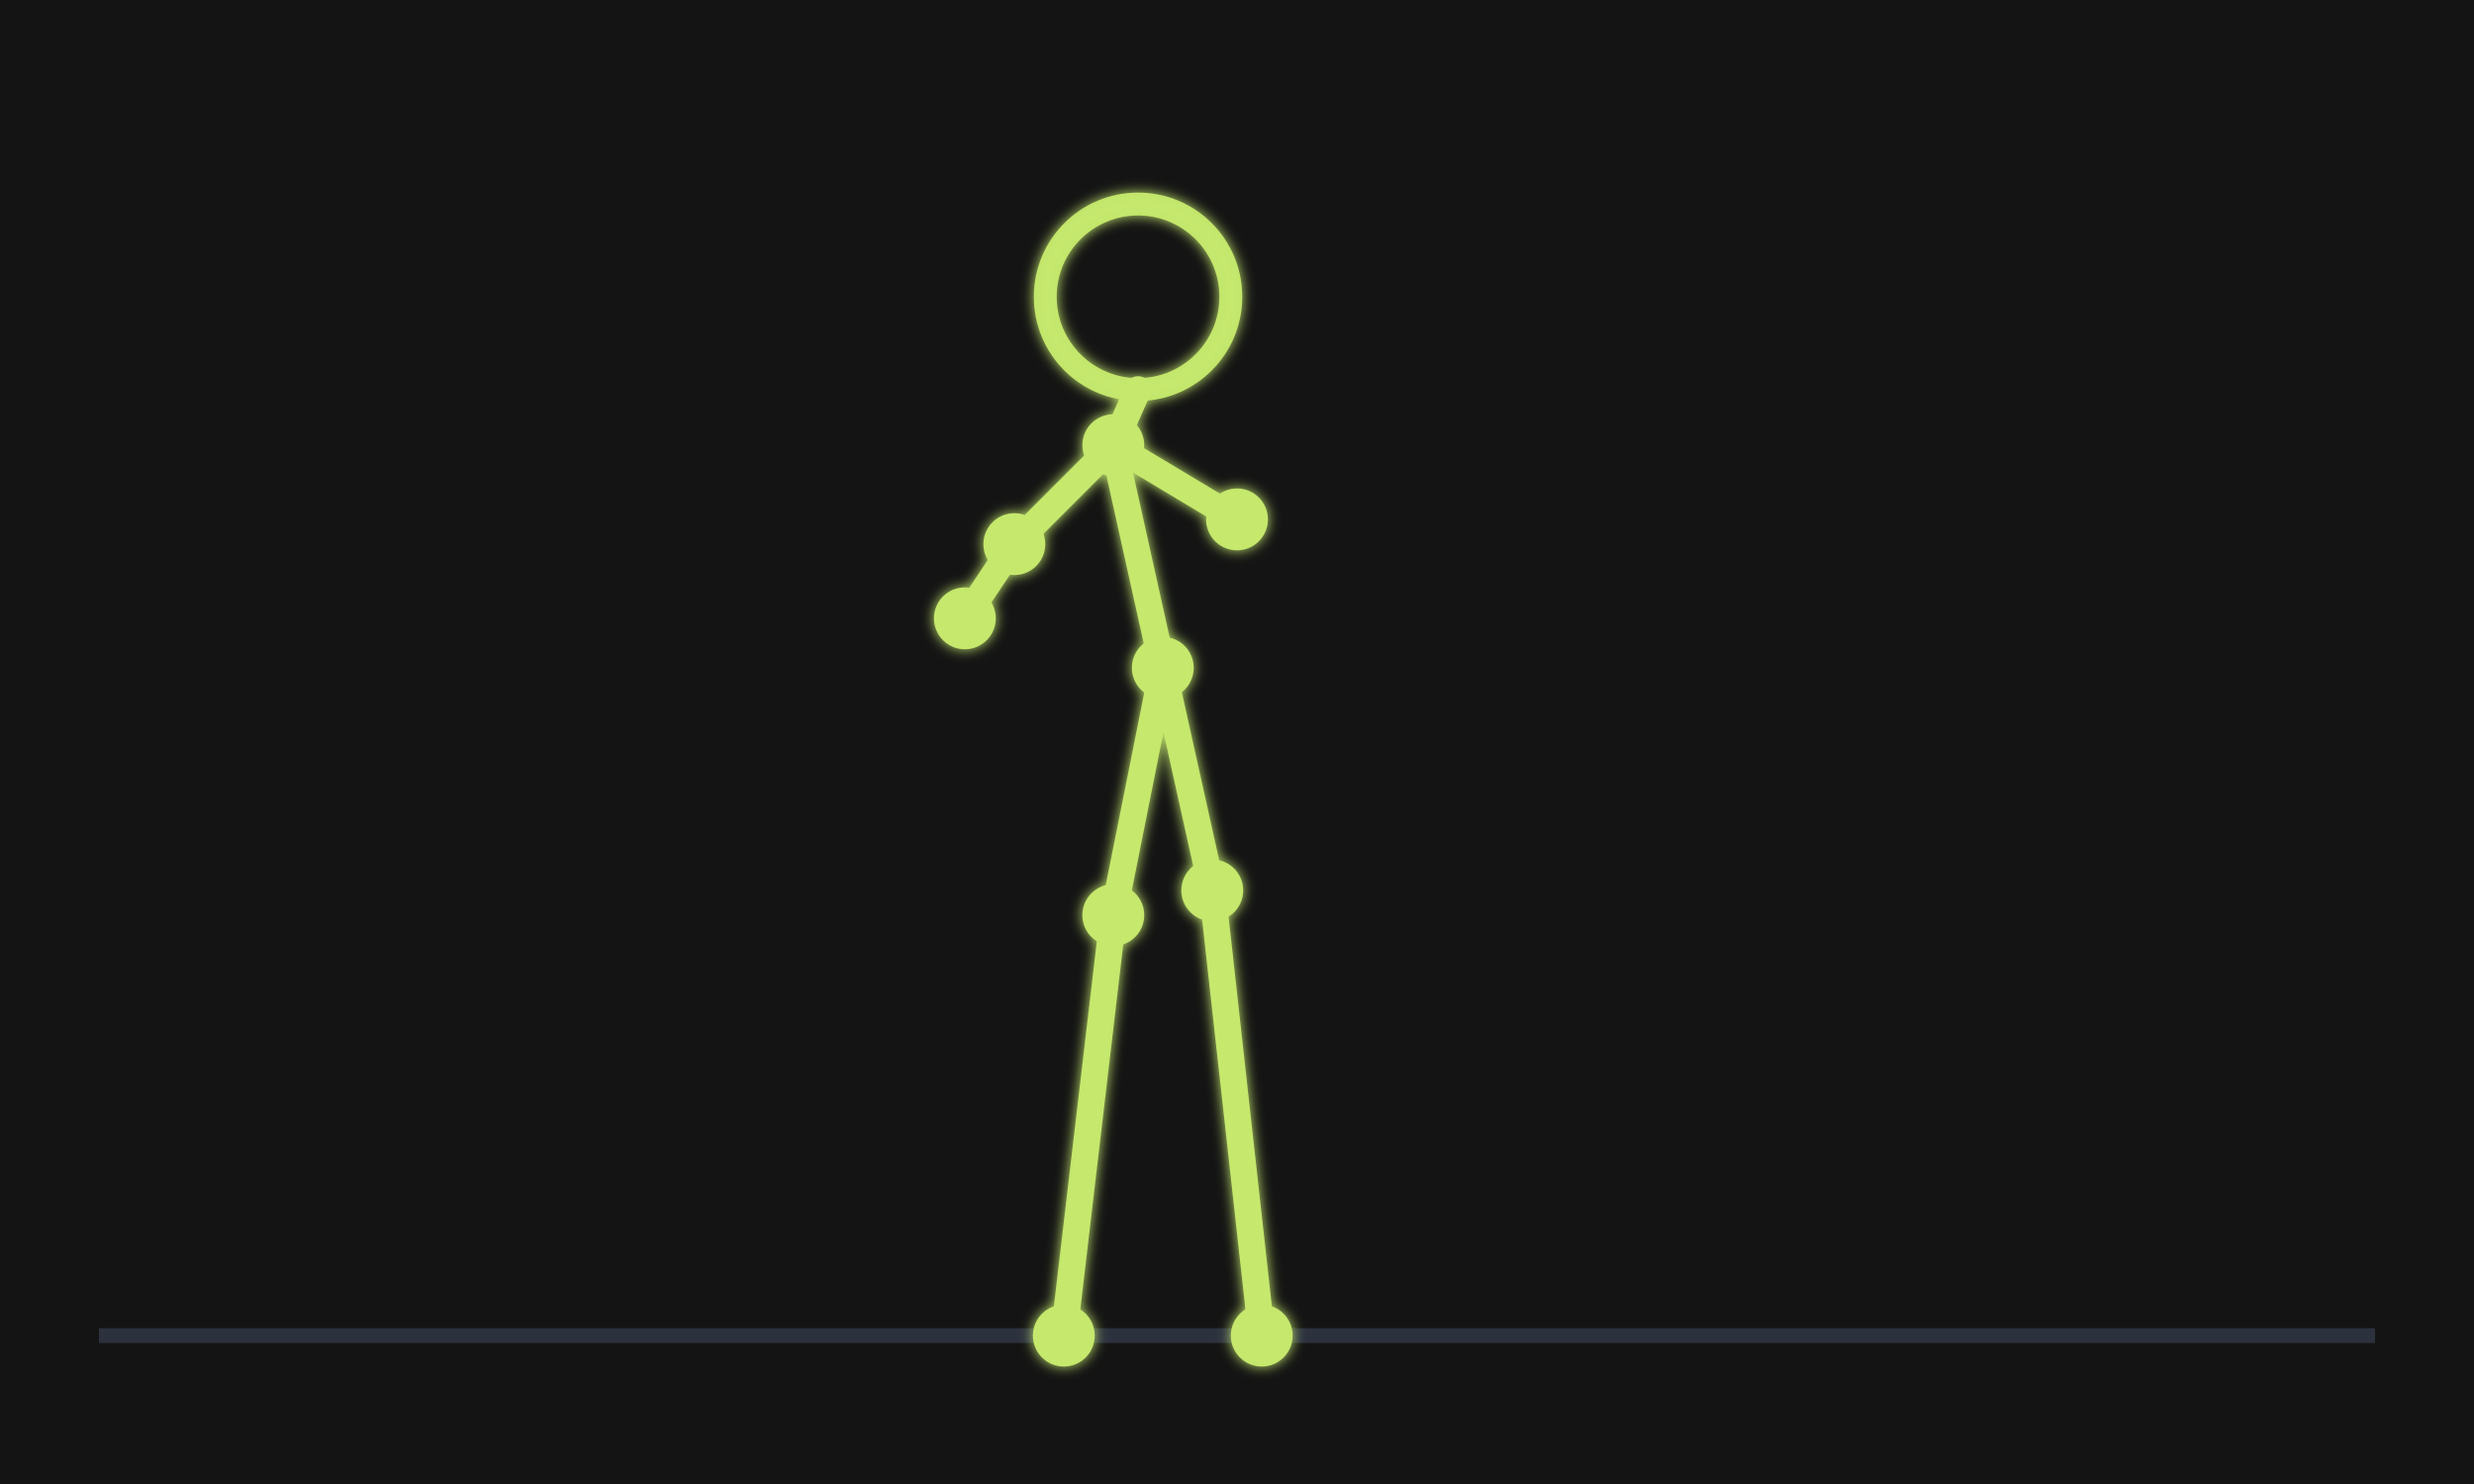
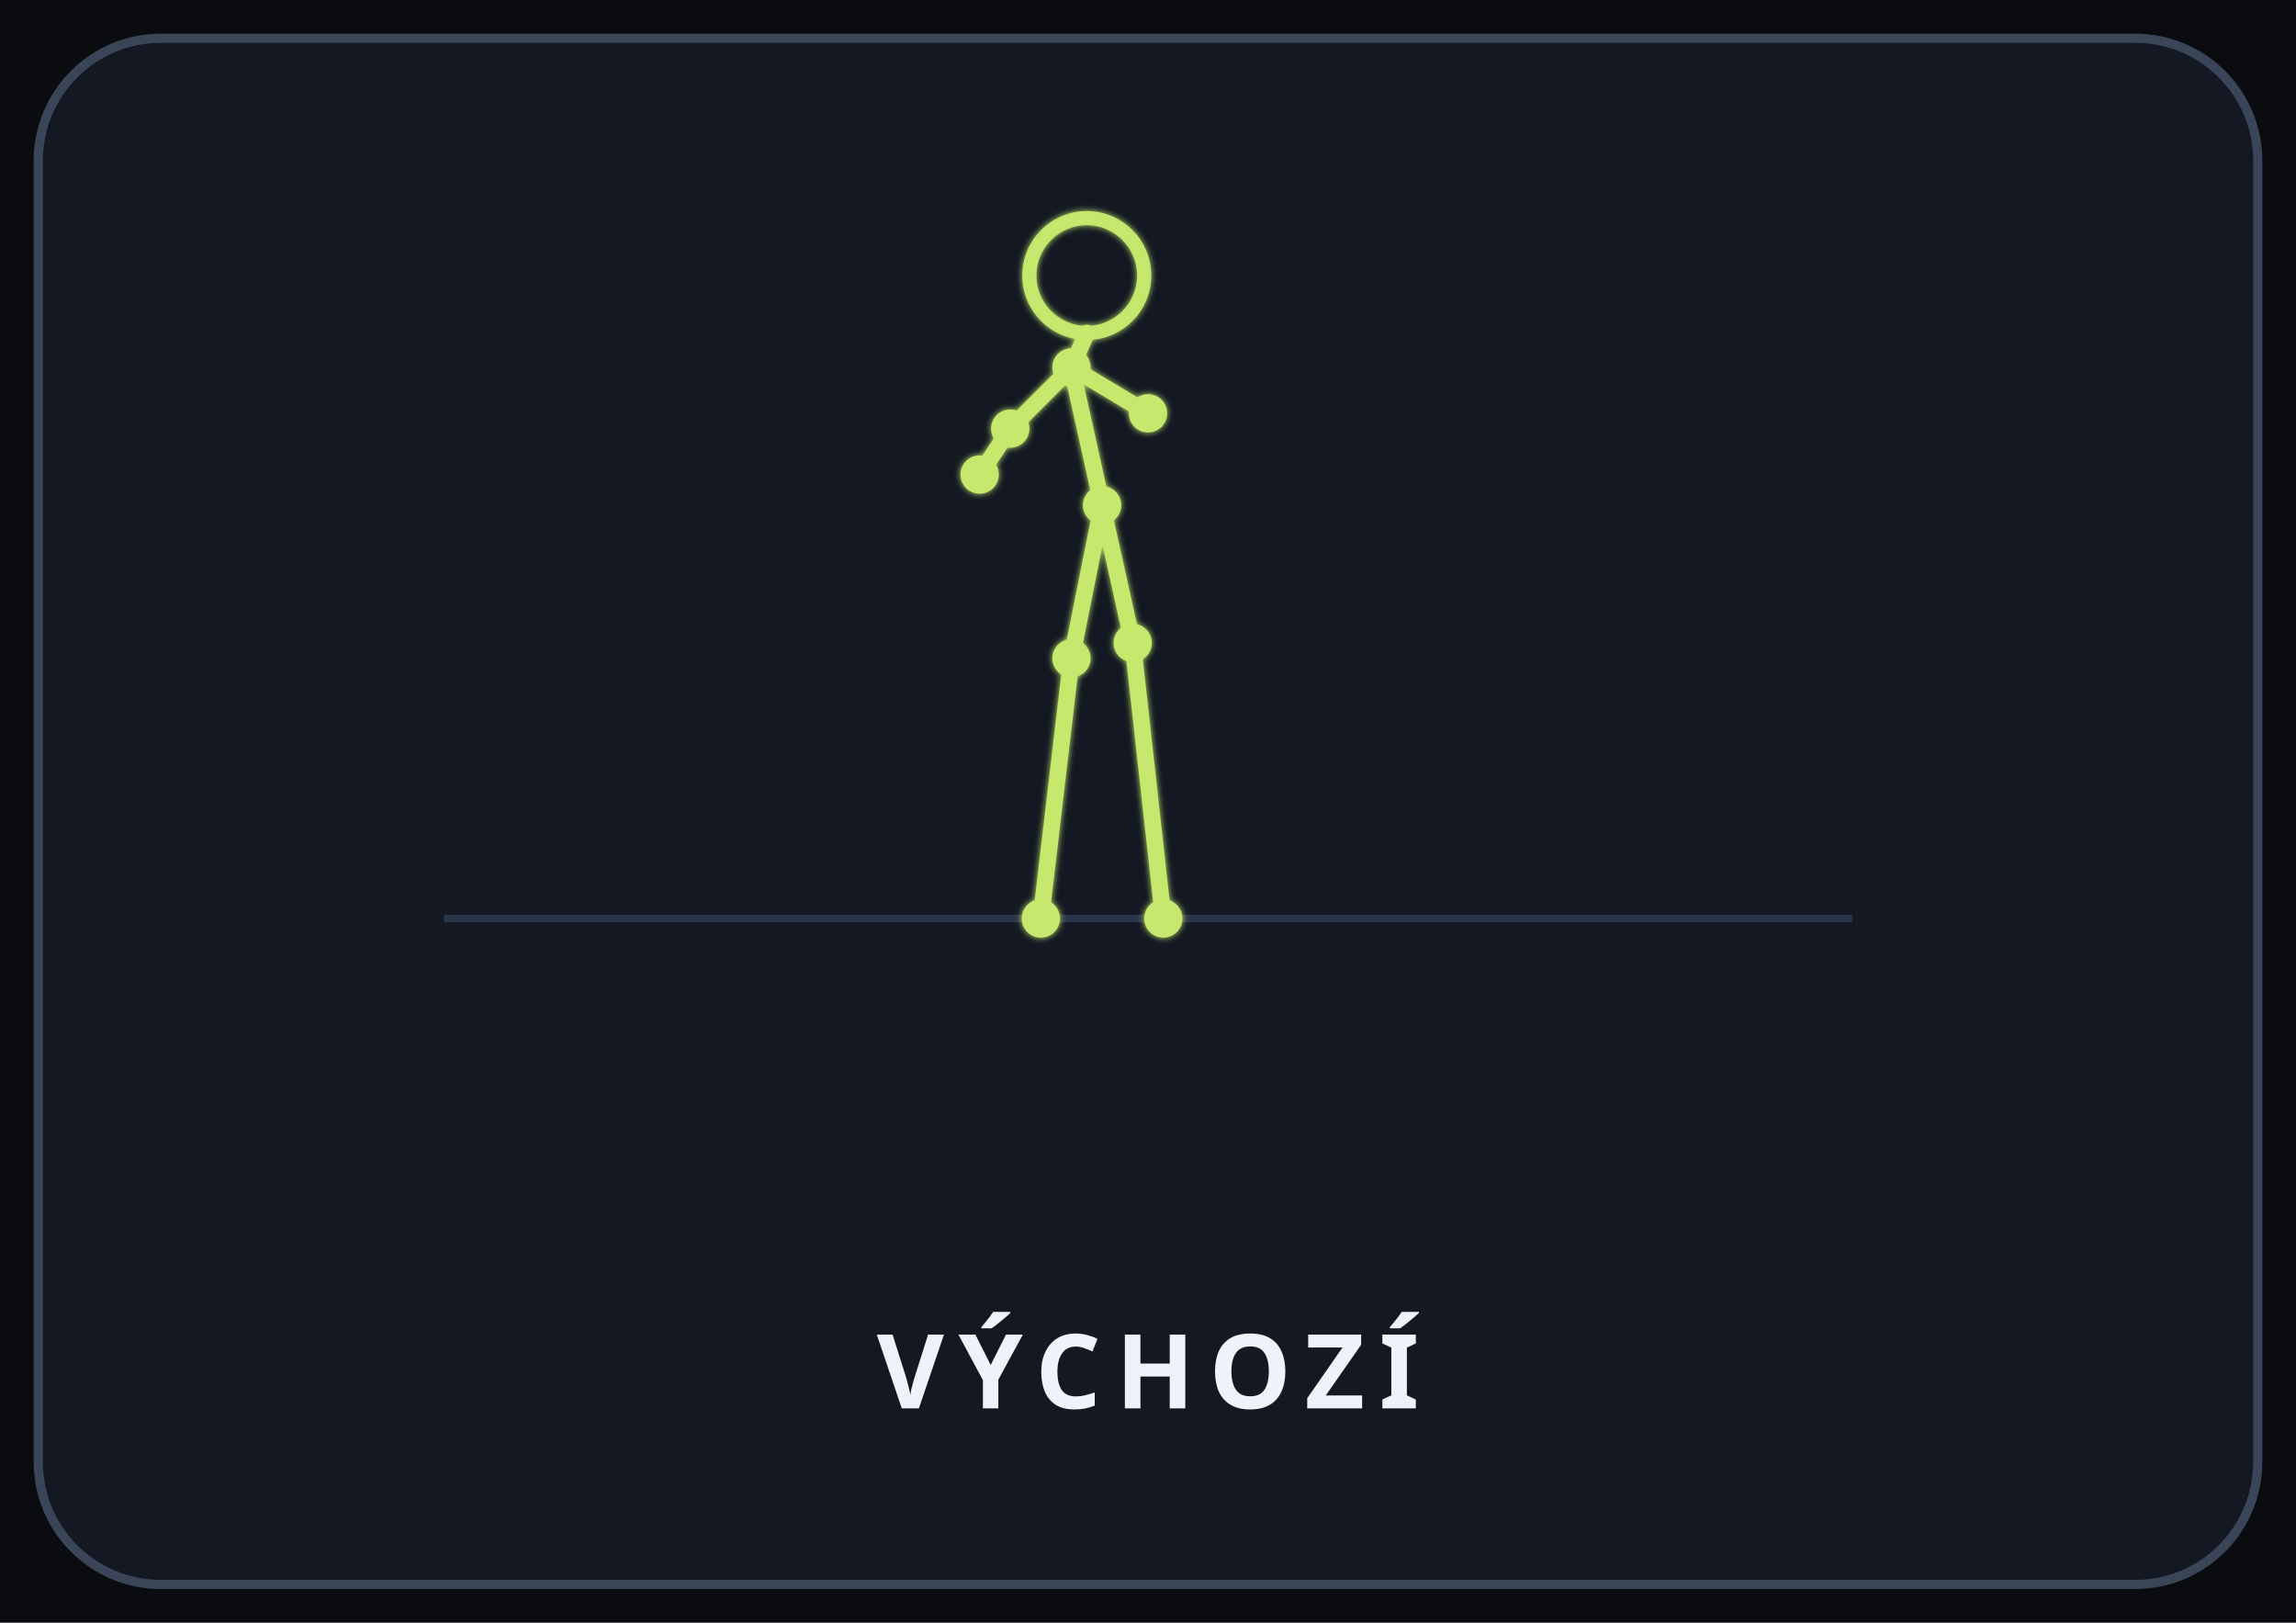
- <svg xmlns="http://www.w3.org/2000/svg" viewBox="0 0 200 120" fill="none" aria-hidden="true">
+ <svg xmlns="http://www.w3.org/2000/svg" viewBox="0 0 300 212" fill="none" aria-hidden="true">
  <defs>
-     <filter id="sfGlow" x="-35%" y="-35%" width="170%" height="170%">
-       <feGaussianBlur stdDeviation="0.5" result="b" />
+     <filter id="sfGlow" x="-40%" y="-40%" width="180%" height="180%">
+       <feGaussianBlur stdDeviation="0.45" result="b" />
      <feMerge>
        <feMergeNode in="b" />
        <feMergeNode in="SourceGraphic" />
      </feMerge>
    </filter>
  </defs>
-   <rect width="200" height="120" fill="#141414" />
-   <line x1="8" y1="108" x2="192" y2="108" stroke="#4a5570" stroke-width="1.2" opacity="0.45" />
-   <g filter="url(#sfGlow)">
-     <circle cx="92" cy="24" r="7.5" stroke="#c5e86d" stroke-width="1.85" fill="none" opacity="0.98" />
-     <path d="M92 31.5 L90 36 L94 54" stroke="#c5e86d" stroke-width="2.15" stroke-linecap="round" stroke-linejoin="round" />
-     <path d="M94 54 L98 72 L102 108" stroke="#c5e86d" stroke-width="2.15" stroke-linecap="round" stroke-linejoin="round" />
-     <path d="M94 54 L90 74 L86 108" stroke="#c5e86d" stroke-width="2.15" stroke-linecap="round" stroke-linejoin="round" />
-     <path d="M90 36 L82 44 L78 50" stroke="#c5e86d" stroke-width="2.15" stroke-linecap="round" stroke-linejoin="round" />
-     <path d="M90 36 L100 42" stroke="#c5e86d" stroke-width="2.15" stroke-linecap="round" stroke-linejoin="round" />
-     <circle cx="90" cy="36" r="2.5" fill="#c5e86d" />
-     <circle cx="94" cy="54" r="2.5" fill="#c5e86d" />
-     <circle cx="98" cy="72" r="2.5" fill="#c5e86d" />
-     <circle cx="102" cy="108" r="2.5" fill="#c5e86d" />
-     <circle cx="90" cy="74" r="2.5" fill="#c5e86d" />
-     <circle cx="86" cy="108" r="2.5" fill="#c5e86d" />
-     <circle cx="82" cy="44" r="2.5" fill="#c5e86d" />
-     <circle cx="78" cy="50" r="2.5" fill="#c5e86d" />
-     <circle cx="100" cy="42" r="2.5" fill="#c5e86d" />
+   <rect width="300" height="212" fill="#0a0c10" />
+   <rect x="5" y="5" width="290" height="202" rx="16" ry="16" fill="#131822" stroke="#3a4558" stroke-width="1.2" />
+   <g transform="translate(50,12)">
+     <line x1="8" y1="108" x2="192" y2="108" stroke="#4a5f82" stroke-width="1" opacity="0.4" />
+     <g filter="url(#sfGlow)">
+       <circle cx="92" cy="24" r="7.5" stroke="#c5e86d" stroke-width="1.85" fill="none" opacity="0.98" />
+       <path d="M92 31.5 L90 36 L94 54" stroke="#c5e86d" stroke-width="2.15" stroke-linecap="round" stroke-linejoin="round" />
+       <path d="M94 54 L98 72 L102 108" stroke="#c5e86d" stroke-width="2.15" stroke-linecap="round" stroke-linejoin="round" />
+       <path d="M94 54 L90 74 L86 108" stroke="#c5e86d" stroke-width="2.15" stroke-linecap="round" stroke-linejoin="round" />
+       <path d="M90 36 L82 44 L78 50" stroke="#c5e86d" stroke-width="2.15" stroke-linecap="round" stroke-linejoin="round" />
+       <path d="M90 36 L100 42" stroke="#c5e86d" stroke-width="2.15" stroke-linecap="round" stroke-linejoin="round" />
+       <circle cx="90" cy="36" r="2.5" fill="#c5e86d" />
+       <circle cx="94" cy="54" r="2.5" fill="#c5e86d" />
+       <circle cx="98" cy="72" r="2.5" fill="#c5e86d" />
+       <circle cx="102" cy="108" r="2.5" fill="#c5e86d" />
+       <circle cx="90" cy="74" r="2.5" fill="#c5e86d" />
+       <circle cx="86" cy="108" r="2.5" fill="#c5e86d" />
+       <circle cx="82" cy="44" r="2.5" fill="#c5e86d" />
+       <circle cx="78" cy="50" r="2.5" fill="#c5e86d" />
+       <circle cx="100" cy="42" r="2.5" fill="#c5e86d" />
+     </g>
  </g>
+   <text x="150" y="184" text-anchor="middle" fill="#eef2f9" font-family="Segoe UI,system-ui,sans-serif" font-size="13.5" font-weight="700" letter-spacing="0.14em">VÝCHOZÍ</text>
</svg>
